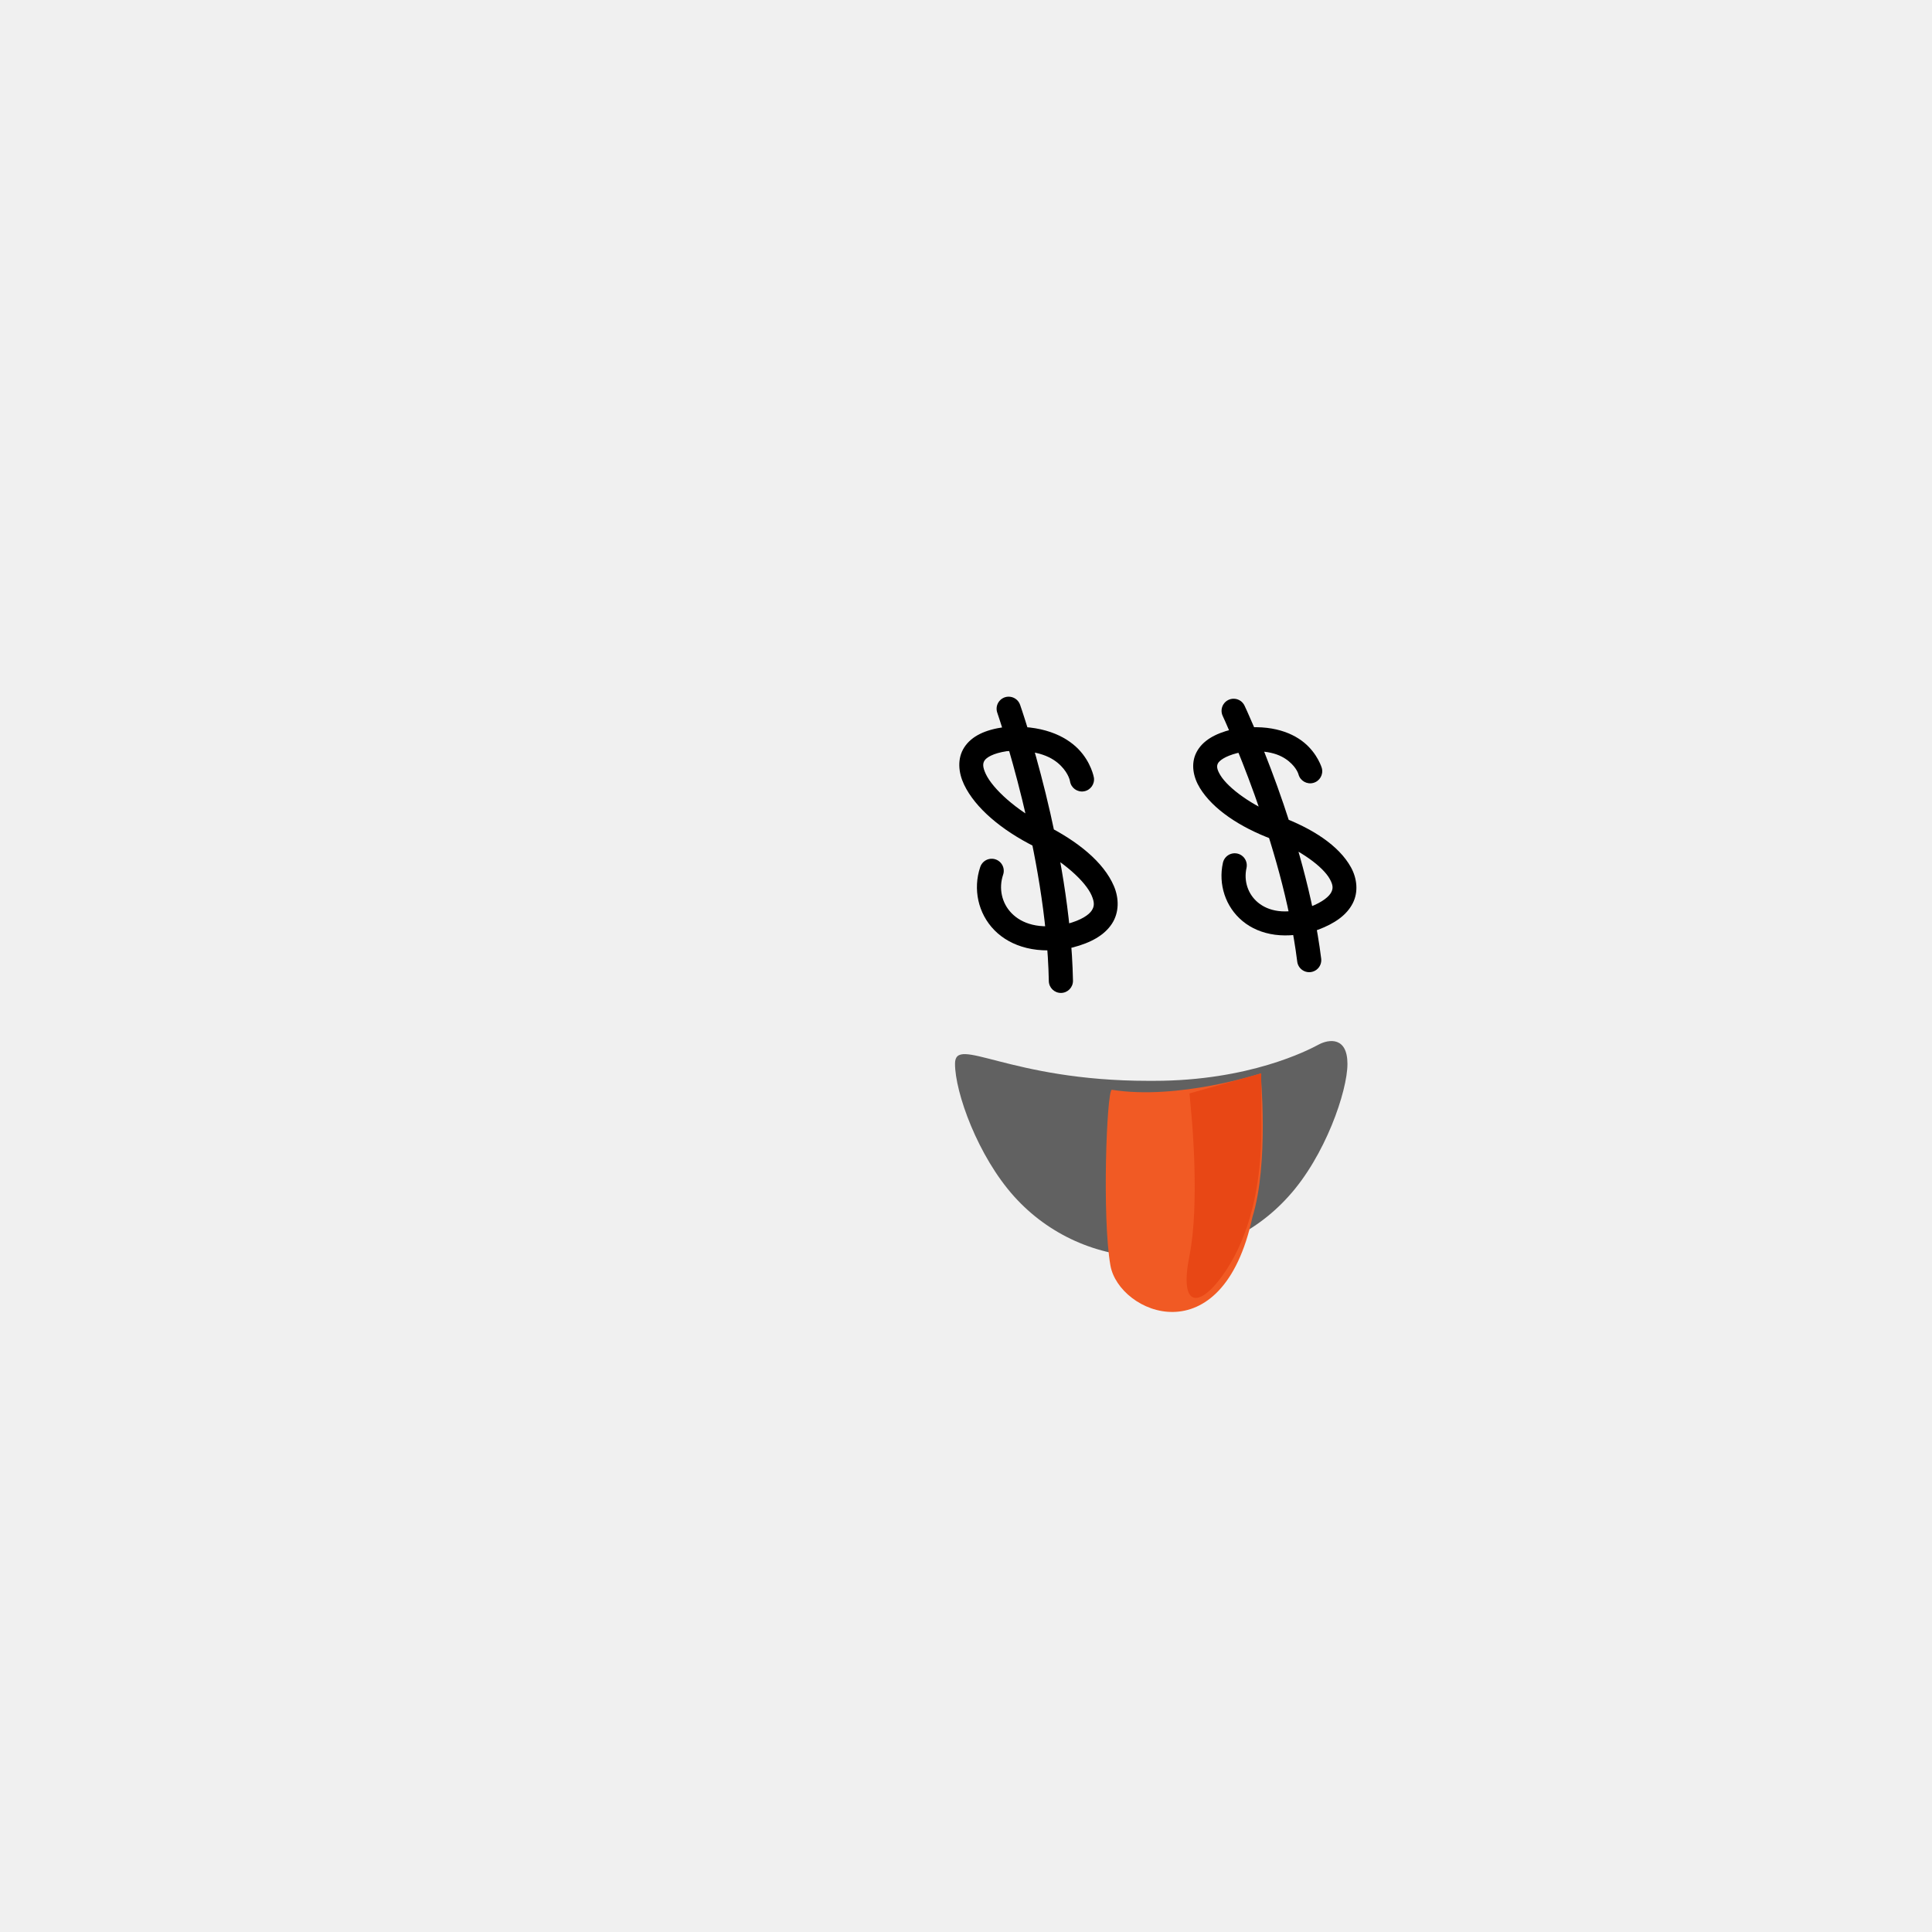
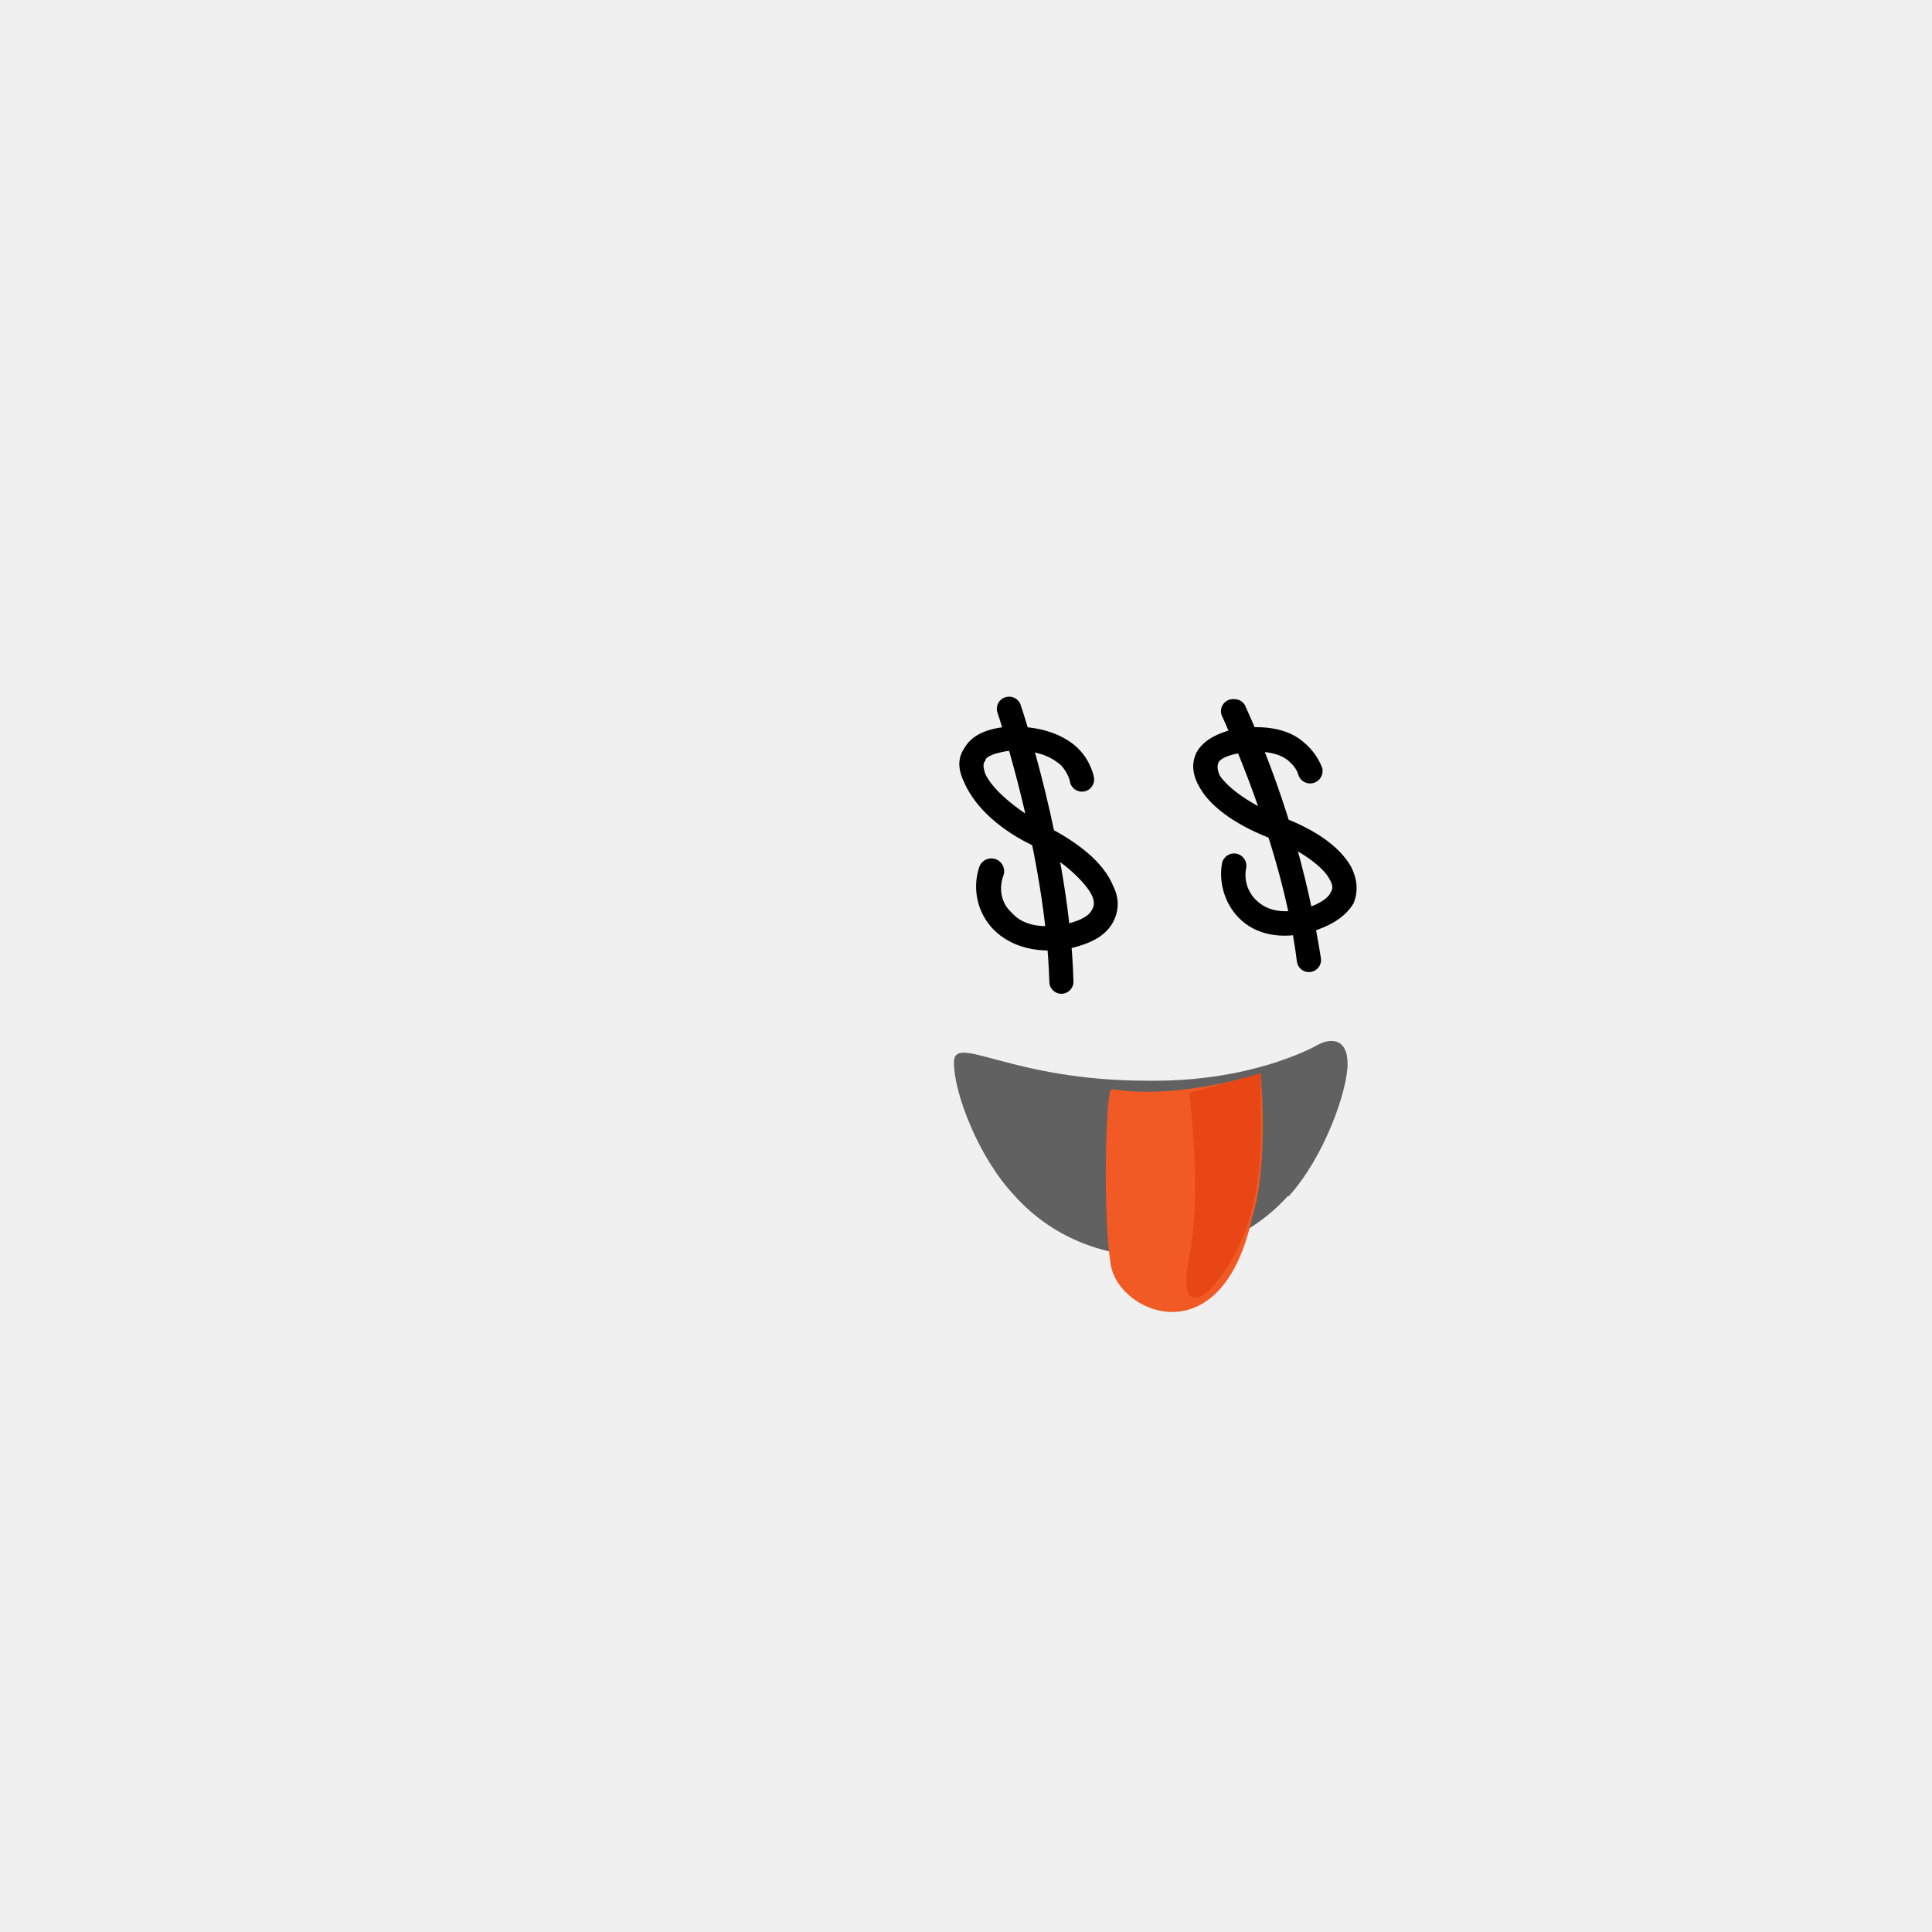
- <svg xmlns="http://www.w3.org/2000/svg" xmlns:xlink="http://www.w3.org/1999/xlink" id="Layer_1" data-name="Layer 1" viewBox="0 0 160 160" version="1.1">
-   <defs id="defs59">
-     <style id="style2">.cls-1,.cls-10{fill:url(#linear-gradient);}.cls-1,.cls-3,.cls-4,.cls-5,.cls-6,.cls-7,.cls-8{clip-rule:evenodd;}.cls-2{fill:url(#linear-gradient-2);}.cls-27,.cls-3{fill:url(#linear-gradient-3);}.cls-30,.cls-4{fill:url(#linear-gradient-4);}.cls-33,.cls-5{fill:url(#linear-gradient-5);}.cls-17,.cls-6{fill:url(#linear-gradient-6);}.cls-20,.cls-22,.cls-7{fill:#fff;}.cls-9{fill:none;stroke:#000;stroke-linecap:round;stroke-linejoin:round;}.cls-10,.cls-17,.cls-20,.cls-25,.cls-27,.cls-30,.cls-33{fill-rule:evenodd;}.cls-11{clip-path:url(#clip-path);}.cls-12{clip-path:url(#clip-path-2);}.cls-13{fill:url(#linear-gradient-9);}.cls-14{fill:#f15a24;}.cls-15{fill:#e84715;}.cls-16{fill:url(#linear-gradient-10);}.cls-18{clip-path:url(#clip-path-3);}.cls-19{fill:url(#linear-gradient-12);}.cls-21{clip-path:url(#clip-path-4);}.cls-23{clip-path:url(#clip-path-5);}.cls-24{opacity:0.05;}.cls-26{clip-path:url(#clip-path-6);}.cls-28{clip-path:url(#clip-path-7);}.cls-29{fill:url(#linear-gradient-14);}.cls-31{clip-path:url(#clip-path-8);}.cls-32{fill:url(#linear-gradient-16);}.cls-34{clip-path:url(#clip-path-9);}.cls-35{fill:url(#linear-gradient-18);}</style>
-     <linearGradient id="linear-gradient" x1="95.33" y1="104.12" x2="95.33" y2="86.21" gradientUnits="userSpaceOnUse">
-       <stop offset="0" stop-color="#a66707" id="stop4" />
-       <stop offset="1" id="stop6" />
-     </linearGradient>
-     <linearGradient id="linear-gradient-2" x1="15.98" y1="506.14" x2="15.98" y2="-1325.07" xlink:href="#linear-gradient" />
-     <linearGradient id="linear-gradient-3" x1="93.83" y1="287.71" x2="93.83" y2="270.66" xlink:href="#linear-gradient" />
-     <linearGradient id="linear-gradient-4" x1="93.33" y1="1401.12" x2="93.33" y2="1383.21" xlink:href="#linear-gradient" />
-     <linearGradient id="linear-gradient-5" x1="105.83" y1="1587.5" x2="105.83" y2="1572.83" xlink:href="#linear-gradient" />
-     <linearGradient id="linear-gradient-6" x1="555.83" y1="948.33" x2="555.83" y2="931.71" gradientTransform="matrix(1, 0, 0, -1, 0, 2148.33)" xlink:href="#linear-gradient" />
-     <clipPath id="clip-path">
-       <path class="cls-1" d="M106.7,99.09a15.08,15.08,0,0,1-11.14,5h0l-.22,0-.21,0h0a15.08,15.08,0,0,1-11.14-5c-3-3.33-4.9-8.6-4.9-11s4.46,1.42,16,1.42h.46c7.89,0,12.78-2.53,13.65-3s2.39-.65,2.39,1.6S109.74,95.76,106.7,99.09Z" id="path14" />
-     </clipPath>
-     <clipPath id="clip-path-2">
-       <rect class="cls-2" x="-487.11" y="-1325.07" width="1006.19" height="1831.22" id="rect17" />
-     </clipPath>
-     <linearGradient id="linear-gradient-9" x1="95.33" y1="116.59" x2="95.33" y2="80.57" gradientUnits="userSpaceOnUse">
-       <stop offset="0" stop-color="#a66707" id="stop20" />
-       <stop offset="0.5" stop-color="#9d6209" id="stop22" />
-       <stop offset="1" id="stop24" />
-     </linearGradient>
-     <linearGradient id="linear-gradient-10" x1="98.2" y1="103.04" x2="97.99" y2="90.64" gradientUnits="userSpaceOnUse">
-       <stop offset="0" stop-color="#ffd22d" stop-opacity="0" id="stop27" />
-       <stop offset="0.81" stop-color="#a66707" stop-opacity="0.7" id="stop29" />
-       <stop offset="1" stop-color="#a66707" id="stop31" />
-     </linearGradient>
-     <clipPath id="clip-path-3">
-       <path class="cls-6" d="M566.92,1204.8a14.37,14.37,0,0,0-10.62-4.8h0l-.2,0-.21,0h0c-10.6,1.07-18.13,10.4-15.32,15.28,2.46,5.5,19.9-8.34,27.83.57,2.35,1.31,3.73-1,3.23-3.43C571.17,1210.31,569.83,1208,566.92,1204.8Z" id="path34" />
-     </clipPath>
-     <linearGradient id="linear-gradient-12" x1="475.98" y1="1619.14" x2="475.98" y2="-212.07" xlink:href="#linear-gradient" />
-     <clipPath id="clip-path-4">
-       <path class="cls-7" d="M540.83,1209.55s-1.83,3.45-.29,5.73c2.46,5.5,19.9-8.34,27.83.57a53.52,53.52,0,0,0,.45-8.81S540.83,1210.39,540.83,1209.55Z" id="path38" />
-     </clipPath>
-     <clipPath id="clip-path-5">
-       <path class="cls-7" d="M566.92,1204.8a14.37,14.37,0,0,0-10.62-4.8h0l-.2,0-.21,0h0a21.62,21.62,0,0,0-13.84,7.6s27.06-.24,26.65-.75S567.59,1205.53,566.92,1204.8Z" id="path41" />
-     </clipPath>
-     <clipPath id="clip-path-6">
-       <path class="cls-8" d="M566.92,1204.8c-1.92-2.8-7.37-4.41-7.37-4.41.45,1.61.45,5.61-.15,6.94,0,0,9.44-.28,9.27-.48C568.17,1206.21,567.59,1205.53,566.92,1204.8Z" id="path44" />
-     </clipPath>
-     <clipPath id="clip-path-7">
-       <path class="cls-3" d="M95.33,282.09q-.77,0-1.5-.06c-.88-.06-1.28,5.36-2.55,5.67s-1.72-6.38-2.54-6.63c-2.37-.72-6.48-1.76-8.26-2.91-4-2.59-4.42-5.74-4.42-7.05,0-2.38,7.46,5.42,19,5.42h.46c7.89,0,12.78-2.53,13.65-3s2.39-.65,2.39,1.6c0,1.09-1.85,2.77-4.69,4.21-.73.37-.86,8.43-2.38,8.05s-1.73-6.39-2.65-6.14A24.2,24.2,0,0,1,95.33,282.09Z" id="path47" />
-     </clipPath>
-     <linearGradient id="linear-gradient-14" x1="15.98" y1="693.14" x2="15.98" y2="-1138.07" xlink:href="#linear-gradient" />
-     <clipPath id="clip-path-8">
-       <path class="cls-4" d="M104.7,1396.09a15.08,15.08,0,0,1-11.14,5h0l-.22,0-.21,0h0a15.08,15.08,0,0,1-11.14-5c-3-3.33-4.9-8.6-4.9-11,0-2.11,3.49.63,12.32,1.28,1.15.09,2.39.14,3.72.14h.46c7.89,0,12.78-2.53,13.65-3s2.39-.65,2.39,1.6S107.74,1392.76,104.7,1396.09Z" id="path51" />
-     </clipPath>
-     <linearGradient id="linear-gradient-16" x1="13.98" y1="1803.14" x2="13.98" y2="-28.07" xlink:href="#linear-gradient" />
-     <clipPath id="clip-path-9">
-       <path class="cls-5" d="M119,1583.38a21.11,21.11,0,0,1-12.88,4.12h0l-.25,0-.25,0h0a21.17,21.17,0,0,1-12.9-4.12c-3.53-2.73-5.67-7-5.67-9s7.16,1.16,20.57,1.16H106.1c9.12,0,14.78-2.08,15.79-2.47s2.76-.54,2.76,1.31S122.51,1580.65,119,1583.38Z" id="path55" />
-     </clipPath>
-     <linearGradient id="linear-gradient-18" x1="31.98" y1="1991.14" x2="31.98" y2="159.93" xlink:href="#linear-gradient" />
-   </defs>
-   <path id="path65" d="m 83.484,57.697 a 1,1 0 0 0 -0.889,1.342 c 0,0 4.058,11.732 4.264,22.211 a 1,1 0 1 0 2,-0.039 c -0.215,-10.961 -4.375,-22.83 -4.375,-22.83 a 1,1 0 0 0 -1,-0.684 z m -0.283,2.516 a 1,1 0 0 0 -0.072,0.008 c -1.513,0.214 -2.643,0.717 -3.262,1.656 -0.619,0.94 -0.495,2.116 -0.029,3.096 0.932,1.96 3.135,3.784 5.824,5.131 2.412,1.208 4.252,2.907 4.746,4.064 0.247,0.579 0.227,0.898 0,1.242 -0.225,0.342 -0.837,0.792 -2.064,1.113 -2.302,0.5 -3.742,-0.05 -4.566,-0.893 -0.828,-0.846 -1.079,-2.067 -0.709,-3.174 a 1,1 0 1 0 -1.896,-0.635 c -0.6,1.793 -0.187,3.817 1.176,5.209 1.362,1.392 3.634,2.065 6.447,1.445 a 1,1 0 0 0 0.035,-0.008 c 1.521,-0.393 2.624,-1.013 3.248,-1.959 0.624,-0.946 0.595,-2.131 0.17,-3.127 -0.851,-1.992 -3.011,-3.725 -5.689,-5.066 -2.401,-1.203 -4.339,-2.993 -4.914,-4.203 -0.288,-0.605 -0.26,-0.903 -0.105,-1.137 0.152,-0.23 0.674,-0.591 1.842,-0.766 2.604,-0.171 3.827,0.548 4.484,1.219 0.662,0.675 0.748,1.281 0.748,1.281 a 1,1 0 1 0 1.975,-0.322 c 0,0 -0.22,-1.265 -1.293,-2.359 -1.073,-1.095 -3.015,-2.032 -6.094,-1.816 z" />
-   <path id="path69" d="m 102.209,57.867 a 1,1 0 0 0 -0.943,1.439 c 0,0 4.942,10.556 6.162,20.307 a 1,1 0 1 0 1.984,-0.248 c -1.28,-10.229 -6.338,-20.912 -6.338,-20.912 a 1,1 0 0 0 -0.865,-0.586 z m -0.133,2.527 a 1,1 0 0 0 -0.066,0.016 c -1.4,0.347 -2.427,0.931 -2.924,1.893 -0.497,0.961 -0.257,2.073 0.281,2.953 1.076,1.76 3.32,3.248 5.973,4.24 2.358,0.882 4.225,2.285 4.785,3.295 0.28,0.505 0.289,0.784 0.121,1.109 -0.167,0.323 -0.676,0.796 -1.773,1.213 -2.085,0.688 -3.459,0.319 -4.293,-0.371 -0.838,-0.693 -1.186,-1.789 -0.953,-2.848 a 1,1 0 1 0 -1.953,-0.43 c -0.387,1.761 0.203,3.637 1.631,4.818 1.427,1.182 3.642,1.585 6.223,0.725 a 1,1 0 0 0 0.035,-0.012 c 1.385,-0.521 2.364,-1.215 2.861,-2.18 0.497,-0.965 0.352,-2.095 -0.148,-2.996 -1,-1.803 -3.192,-3.209 -5.834,-4.197 -2.348,-0.878 -4.325,-2.358 -4.969,-3.41 -0.322,-0.526 -0.317,-0.783 -0.209,-0.992 0.106,-0.206 0.54,-0.583 1.602,-0.855 2.404,-0.414 3.598,0.13 4.266,0.68 0.672,0.553 0.805,1.09 0.805,1.09 a 1,1 0 1 0 1.93,-0.529 c 0,0 -0.338,-1.179 -1.463,-2.105 -1.125,-0.927 -3.055,-1.614 -5.926,-1.105 z" />
-   <path class="cls-10" d="M106.7,99.09a15.08,15.08,0,0,1-11.14,5h0l-.22,0-.21,0h0a15.08,15.08,0,0,1-11.14-5c-3-3.33-4.9-8.6-4.9-11s4.46,1.42,16,1.42h.46c7.89,0,12.78-2.53,13.65-3s2.39-.65,2.39,1.6S109.74,95.76,106.7,99.09Z" id="path71" style="fill:#010101;fill-opacity:1;opacity:0.6" />
-   <path class="cls-14" d="M92.07,90.25c-.42.17-.81,10.58-.11,14.55s9.25,7.63,11.76-4c1.38-4.43.68-11.9.68-11.9S97.58,91.13,92.07,90.25Z" id="path81" />
-   <path class="cls-15" d="M98.69,92.56s.67,7.17-.18,11.41.7,4.25,2.39,2.12,3.77-6.26,3.55-13.79V88.89l-5.94,1.66Z" id="path83" />
+ <svg xmlns="http://www.w3.org/2000/svg" viewBox="0 0 160 160">
+   <path d="M83.5 57.7a1 1 0 00-.9 1.3s4 11.8 4.3 22.3a1 1 0 102 0c-.3-11-4.4-23-4.4-23a1 1 0 00-1-.6zm-.3 2.5c-1.6.2-2.7.7-3.3 1.7-.7 1-.5 2 0 3 .9 2 3 3.9 5.8 5.2 2.4 1.2 4.2 3 4.7 4 .3.6.2 1 0 1.3-.2.4-.8.8-2 1.1-2.4.5-3.8 0-4.6-.9-.9-.8-1.1-2-.7-3.1a1 1 0 10-2-.7 5.1 5.1 0 001.2 5.2c1.4 1.4 3.7 2.1 6.5 1.5 1.6-.4 2.7-1 3.3-2 .6-1 .6-2.1.1-3.1-.8-2-3-3.7-5.6-5-2.4-1.3-4.4-3-5-4.3-.2-.6-.2-.9 0-1.1 0-.3.6-.6 1.8-.8 2.6-.2 3.8.6 4.5 1.2.6.7.7 1.3.7 1.3a1 1 0 102-.3s-.2-1.3-1.3-2.4c-1-1-3-2-6.1-1.8z" />
+   <path d="M102.2 57.9a1 1 0 00-1 1.4s5 10.6 6.2 20.3a1 1 0 102-.2 80.7 80.7 0 00-6.3-21 1 1 0 00-.9-.5zm-.1 2.5c-1.5.4-2.5 1-3 1.9-.5 1-.3 2 .3 3 1 1.7 3.3 3.2 6 4.2 2.3.9 4.2 2.3 4.7 3.3.3.5.3.8.1 1.1-.1.3-.6.8-1.7 1.2-2.1.7-3.5.3-4.3-.4a2.9 2.9 0 01-1-2.8 1 1 0 10-2-.4c-.3 1.7.3 3.6 1.7 4.8 1.4 1.2 3.6 1.6 6.2.7 1.4-.5 2.4-1.2 3-2.2.4-1 .3-2-.2-3-1-1.8-3.2-3.2-5.9-4.2-2.3-.9-4.3-2.3-5-3.4-.2-.5-.2-.8-.1-1 0-.2.5-.6 1.6-.8 2.4-.4 3.6.1 4.2.6.7.6.8 1.1.8 1.1a1 1 0 102-.5s-.4-1.2-1.5-2.1c-1.1-1-3-1.6-6-1.1z" />
+   <path d="M106.7 99a15 15 0 01-11.1 5H95A15 15 0 0184 99c-3-3.2-5-8.5-5-11s4.6 1.5 16 1.5h.6c7.8 0 12.7-2.5 13.6-3s2.4-.6 2.4 1.6-1.9 7.7-4.9 11z" fill="#010101" opacity=".6" />
+   <path d="M92 90.3c-.4.1-.7 10.5 0 14.5s9.2 7.6 11.7-4c1.4-4.4.7-11.9.7-11.9s-6.8 2.2-12.3 1.3z" fill="#f15a24" />
+   <path d="M98.7 92.6s.7 7.1-.2 11.4.7 4.2 2.4 2 3.8-6.2 3.5-13.7v-3.4l-5.9 1.6z" fill="#e84715" />
</svg>
